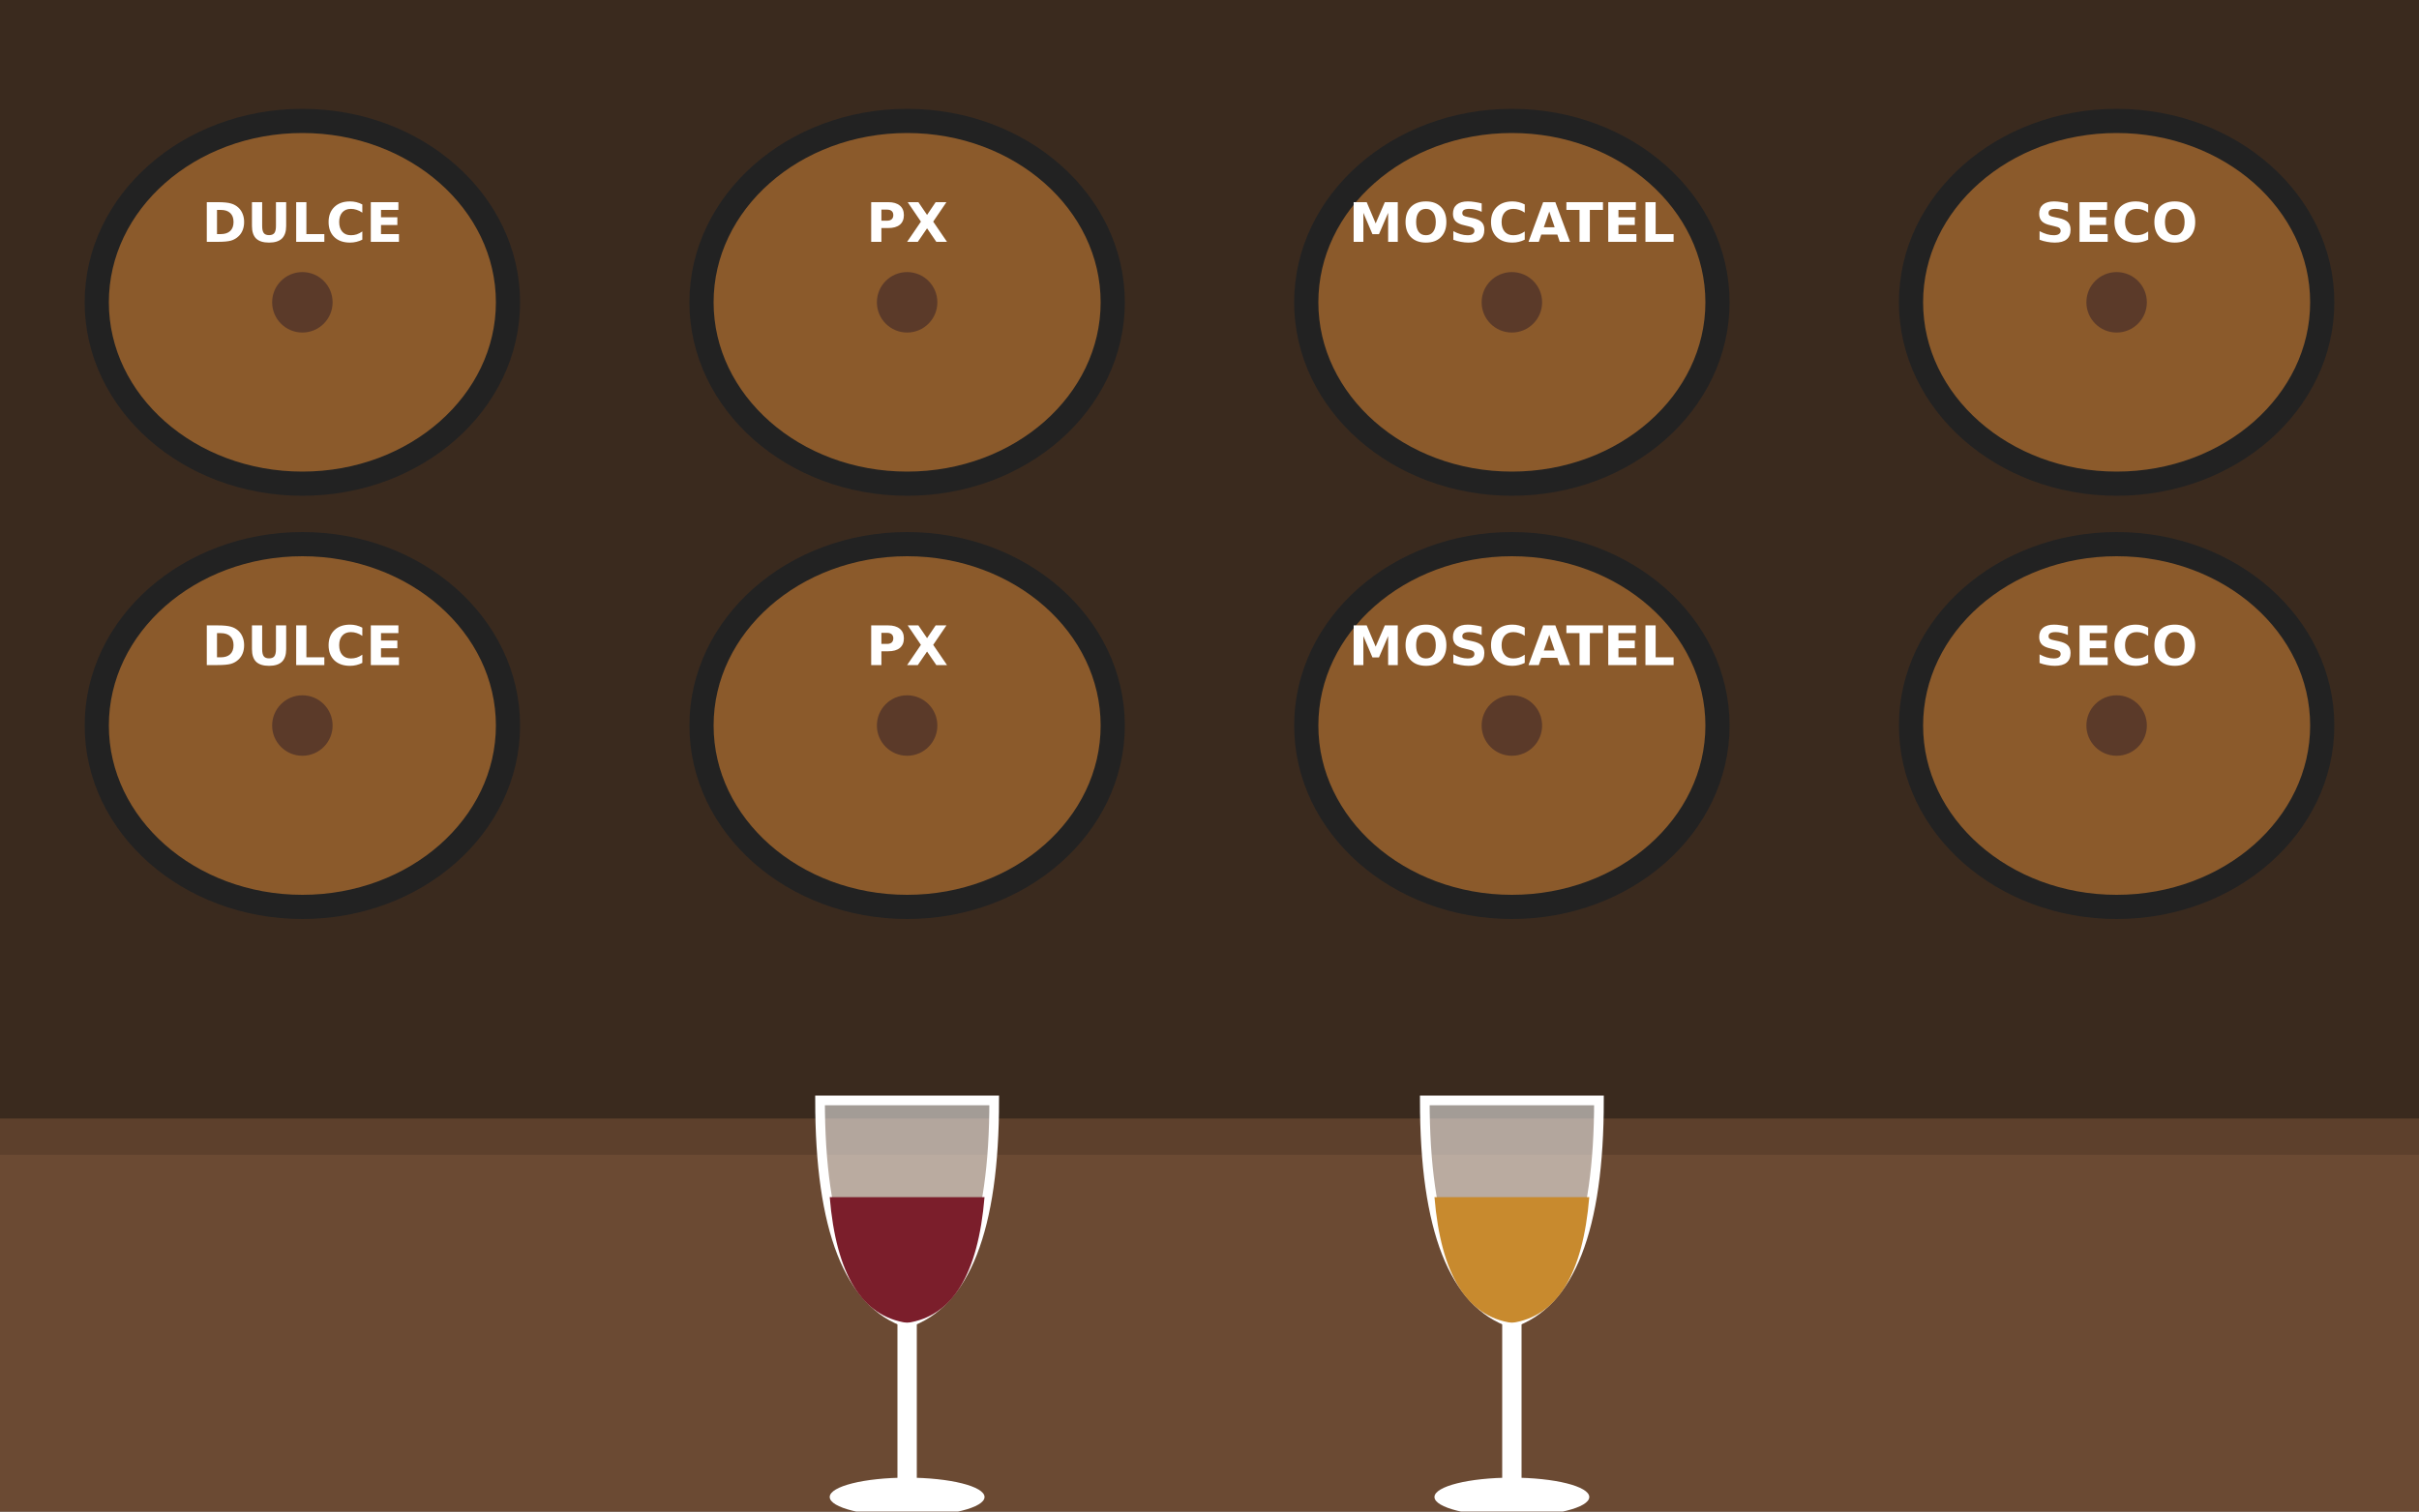
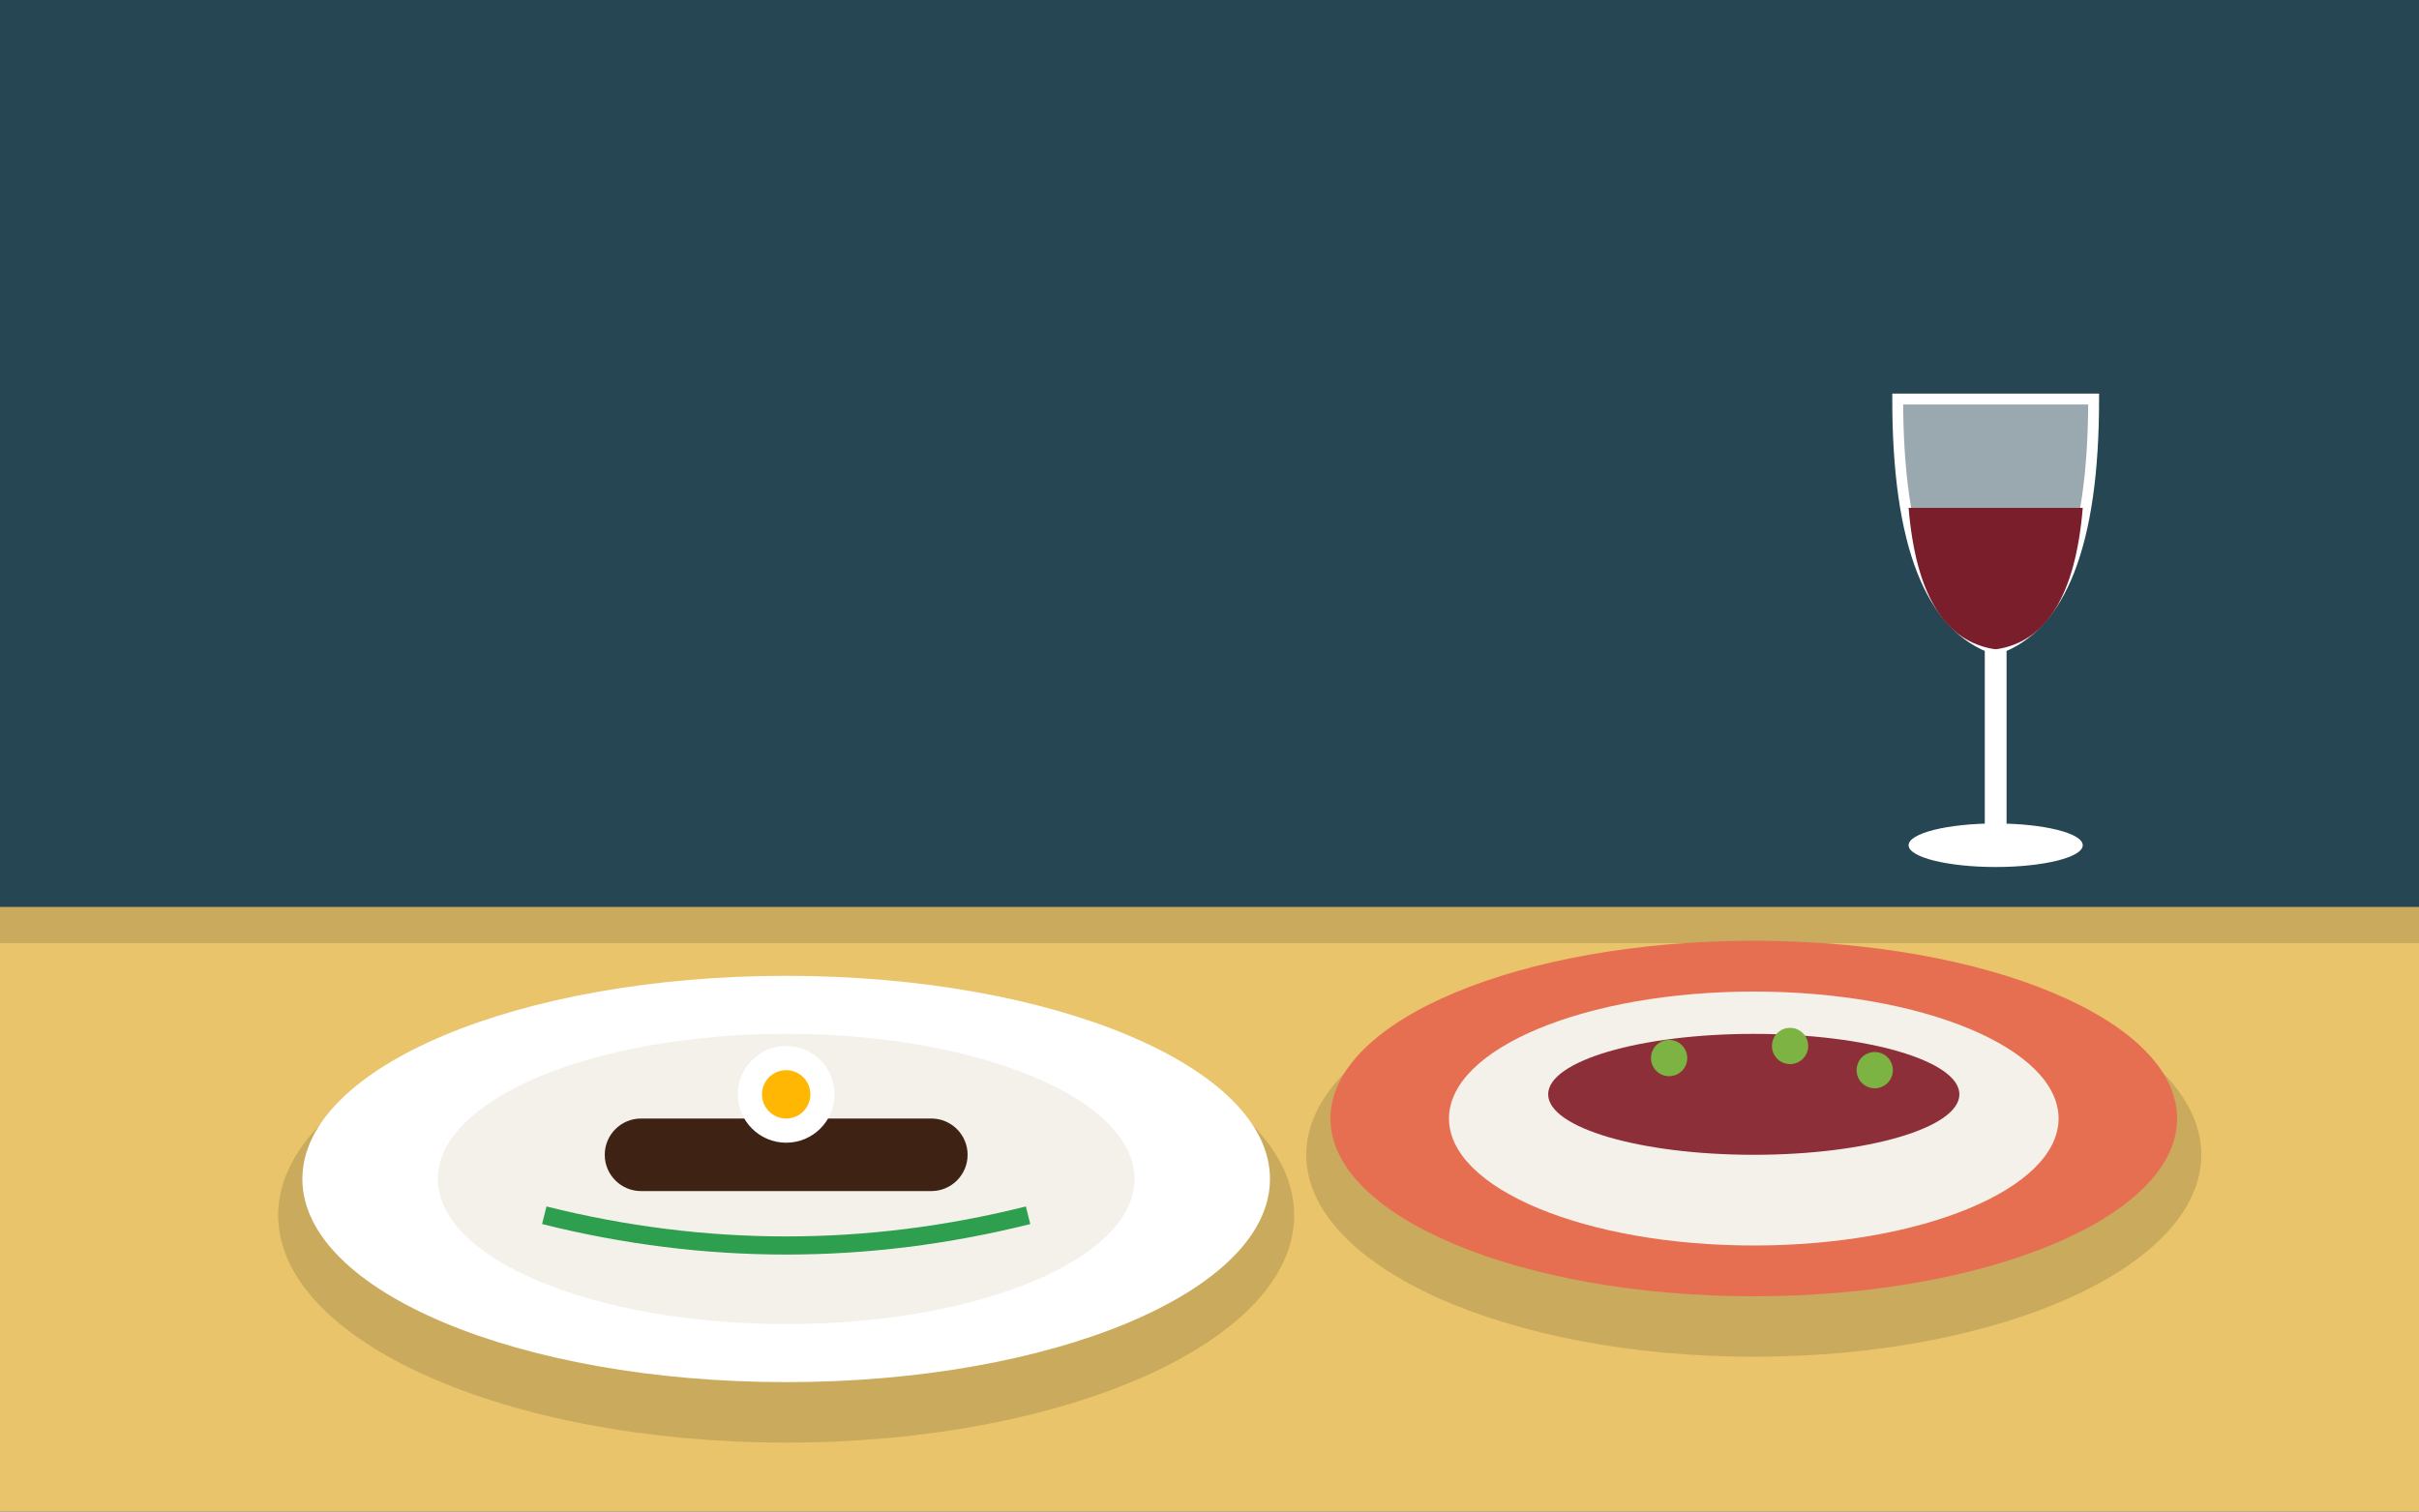
<svg xmlns="http://www.w3.org/2000/svg" viewBox="0 0 400 250" preserveAspectRatio="xMidYMid slice">
  <rect width="400" height="250" fill="#FFF" />
-   <rect width="400" height="250" fill="#3A2A1E" />
-   <g transform="translate(50,50)">
-     <ellipse rx="34" ry="30" fill="#8B5A2B" />
-     <ellipse rx="34" ry="30" fill="none" stroke="#222" stroke-width="4" />
-     <circle r="5" fill="#5B3A29" />
-     <text y="-10" text-anchor="middle" font-family="DejaVu Sans" font-size="9" font-weight="bold" fill="#fff">DULCE</text>
+   <rect width="400" height="250" fill="#264653" />
+   <rect x="0" y="150" width="400" height="100" fill="#E9C46A" />
+   <rect x="0" y="150" width="400" height="6" fill="#00000022" />
+   <g transform="translate(130,195)">
+     <ellipse cx="0" cy="6" rx="84" ry="37.6" fill="#00000022" />
+     <ellipse cx="0" cy="0" rx="80" ry="33.6" fill="#FFFFFF" />
+     <ellipse cx="0" cy="0" rx="57.6" ry="24.0" fill="#F4F1EA" />
+     <rect x="-30" y="-10" width="60" height="12" rx="6" fill="#3E2214" />
+     <circle cx="0" cy="-14" r="8" fill="#fff" />
+     <circle cx="0" cy="-14" r="4" fill="#FFB703" />
+     <path d="M-40 6 q40 10 80 0" stroke="#2E9E4F" stroke-width="3" fill="none" />
  </g>
-   <g transform="translate(150,50)">
-     <ellipse rx="34" ry="30" fill="#8B5A2B" />
-     <ellipse rx="34" ry="30" fill="none" stroke="#222" stroke-width="4" />
-     <circle r="5" fill="#5B3A29" />
-     <text y="-10" text-anchor="middle" font-family="DejaVu Sans" font-size="9" font-weight="bold" fill="#fff">PX</text>
+   <g transform="translate(290,185)">
+     <ellipse cx="0" cy="6" rx="74" ry="33.4" fill="#00000022" />
+     <ellipse cx="0" cy="0" rx="70" ry="29.4" fill="#E76F51" />
+     <ellipse cx="0" cy="0" rx="50.4" ry="21.0" fill="#F4F1EA" />
+     <ellipse cx="0" cy="-4" rx="34" ry="10" fill="#8C2F39" />
+     <g fill="#7CB342">
+       <circle cx="-14" cy="-10" r="3" />
+       <circle cx="6" cy="-12" r="3" />
+       <circle cx="20" cy="-8" r="3" />
+     </g>
  </g>
-   <g transform="translate(250,50)">
-     <ellipse rx="34" ry="30" fill="#8B5A2B" />
-     <ellipse rx="34" ry="30" fill="none" stroke="#222" stroke-width="4" />
-     <circle r="5" fill="#5B3A29" />
-     <text y="-10" text-anchor="middle" font-family="DejaVu Sans" font-size="9" font-weight="bold" fill="#fff">MOSCATEL</text>
-   </g>
-   <g transform="translate(350,50)">
-     <ellipse rx="34" ry="30" fill="#8B5A2B" />
-     <ellipse rx="34" ry="30" fill="none" stroke="#222" stroke-width="4" />
-     <circle r="5" fill="#5B3A29" />
-     <text y="-10" text-anchor="middle" font-family="DejaVu Sans" font-size="9" font-weight="bold" fill="#fff">SECO</text>
-   </g>
-   <g transform="translate(50,120)">
-     <ellipse rx="34" ry="30" fill="#8B5A2B" />
-     <ellipse rx="34" ry="30" fill="none" stroke="#222" stroke-width="4" />
-     <circle r="5" fill="#5B3A29" />
-     <text y="-10" text-anchor="middle" font-family="DejaVu Sans" font-size="9" font-weight="bold" fill="#fff">DULCE</text>
-   </g>
-   <g transform="translate(150,120)">
-     <ellipse rx="34" ry="30" fill="#8B5A2B" />
-     <ellipse rx="34" ry="30" fill="none" stroke="#222" stroke-width="4" />
-     <circle r="5" fill="#5B3A29" />
-     <text y="-10" text-anchor="middle" font-family="DejaVu Sans" font-size="9" font-weight="bold" fill="#fff">PX</text>
-   </g>
-   <g transform="translate(250,120)">
-     <ellipse rx="34" ry="30" fill="#8B5A2B" />
-     <ellipse rx="34" ry="30" fill="none" stroke="#222" stroke-width="4" />
-     <circle r="5" fill="#5B3A29" />
-     <text y="-10" text-anchor="middle" font-family="DejaVu Sans" font-size="9" font-weight="bold" fill="#fff">MOSCATEL</text>
-   </g>
-   <g transform="translate(350,120)">
-     <ellipse rx="34" ry="30" fill="#8B5A2B" />
-     <ellipse rx="34" ry="30" fill="none" stroke="#222" stroke-width="4" />
-     <circle r="5" fill="#5B3A29" />
-     <text y="-10" text-anchor="middle" font-family="DejaVu Sans" font-size="9" font-weight="bold" fill="#fff">SECO</text>
-   </g>
-   <rect x="0" y="185" width="400" height="65" fill="#6B4A33" />
-   <rect x="0" y="185" width="400" height="6" fill="#00000022" />
-   <g transform="translate(150,230) scale(0.8)">
+   <g transform="translate(330,120) scale(0.9)">
    <path d="M-18 -60 h36 q0 40 -18 46 q-18 -6 -18 -46z" fill="#ffffff88" stroke="#fff" stroke-width="2" />
    <path d="M-16 -40 h32 q-2 24 -16 26 q-14 -2 -16 -26z" fill="#7B1E2B" />
    <rect x="-2" y="-14" width="4" height="34" fill="#fff" />
    <ellipse cx="0" cy="22" rx="16" ry="4" fill="#fff" />
  </g>
-   <g transform="translate(250,230) scale(0.8)">
-     <path d="M-18 -60 h36 q0 40 -18 46 q-18 -6 -18 -46z" fill="#ffffff88" stroke="#fff" stroke-width="2" />
-     <path d="M-16 -40 h32 q-2 24 -16 26 q-14 -2 -16 -26z" fill="#C88A2E" />
-     <rect x="-2" y="-14" width="4" height="34" fill="#fff" />
-     <ellipse cx="0" cy="22" rx="16" ry="4" fill="#fff" />
-   </g>
</svg>
